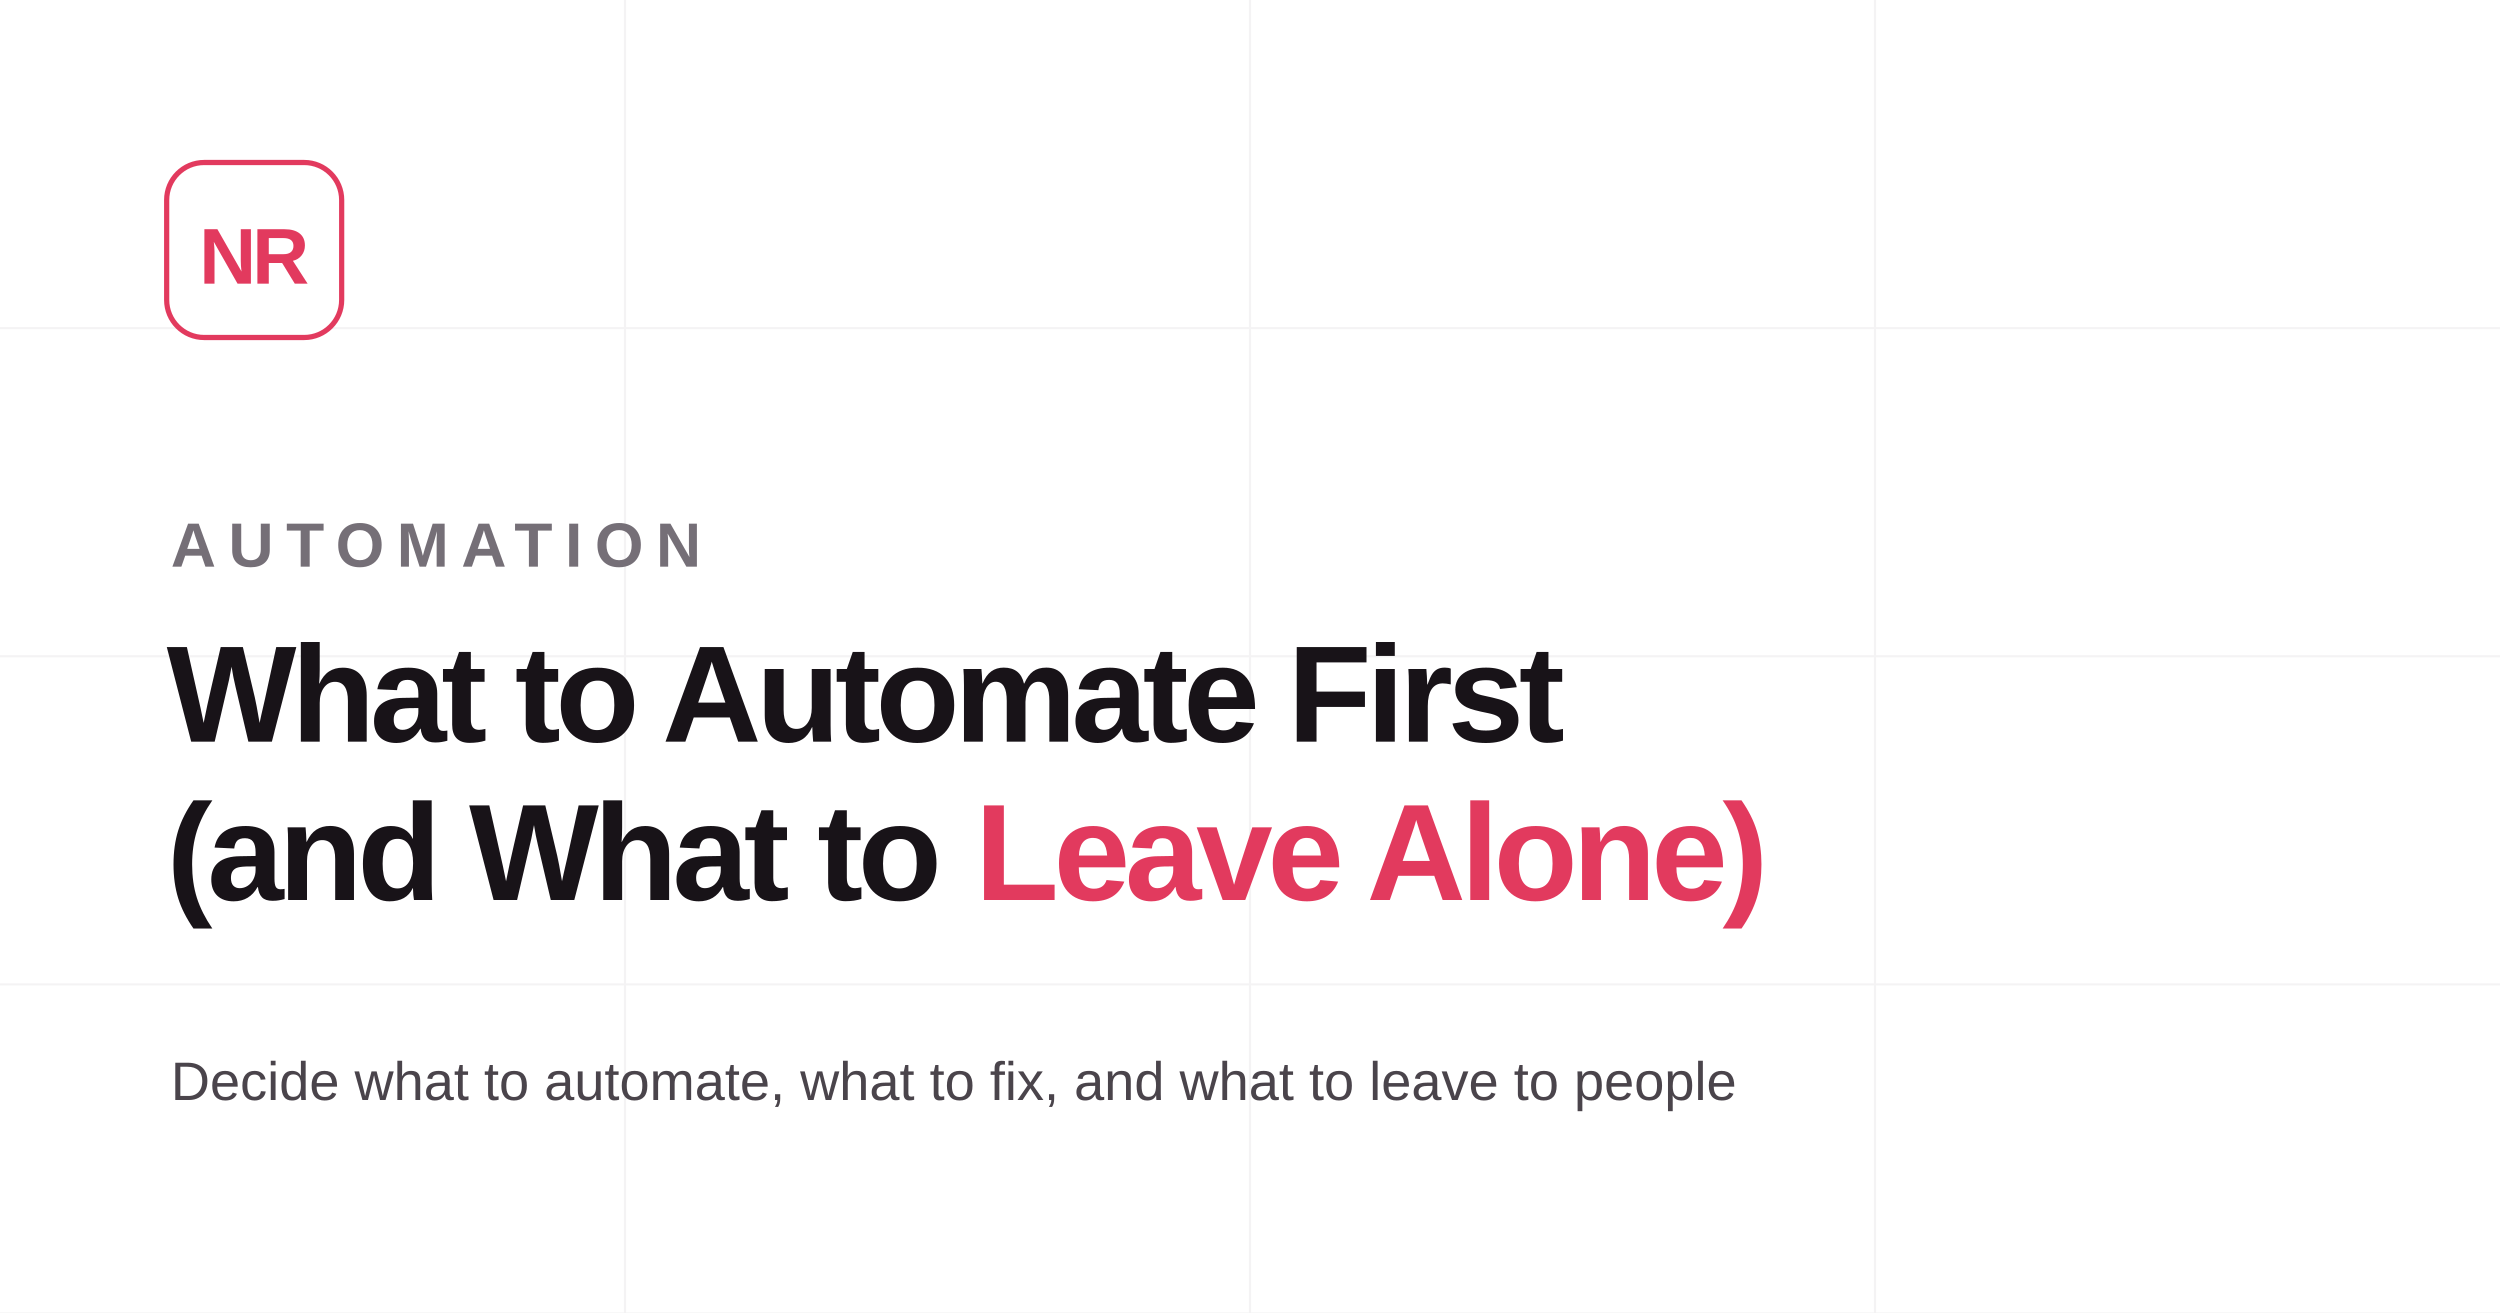
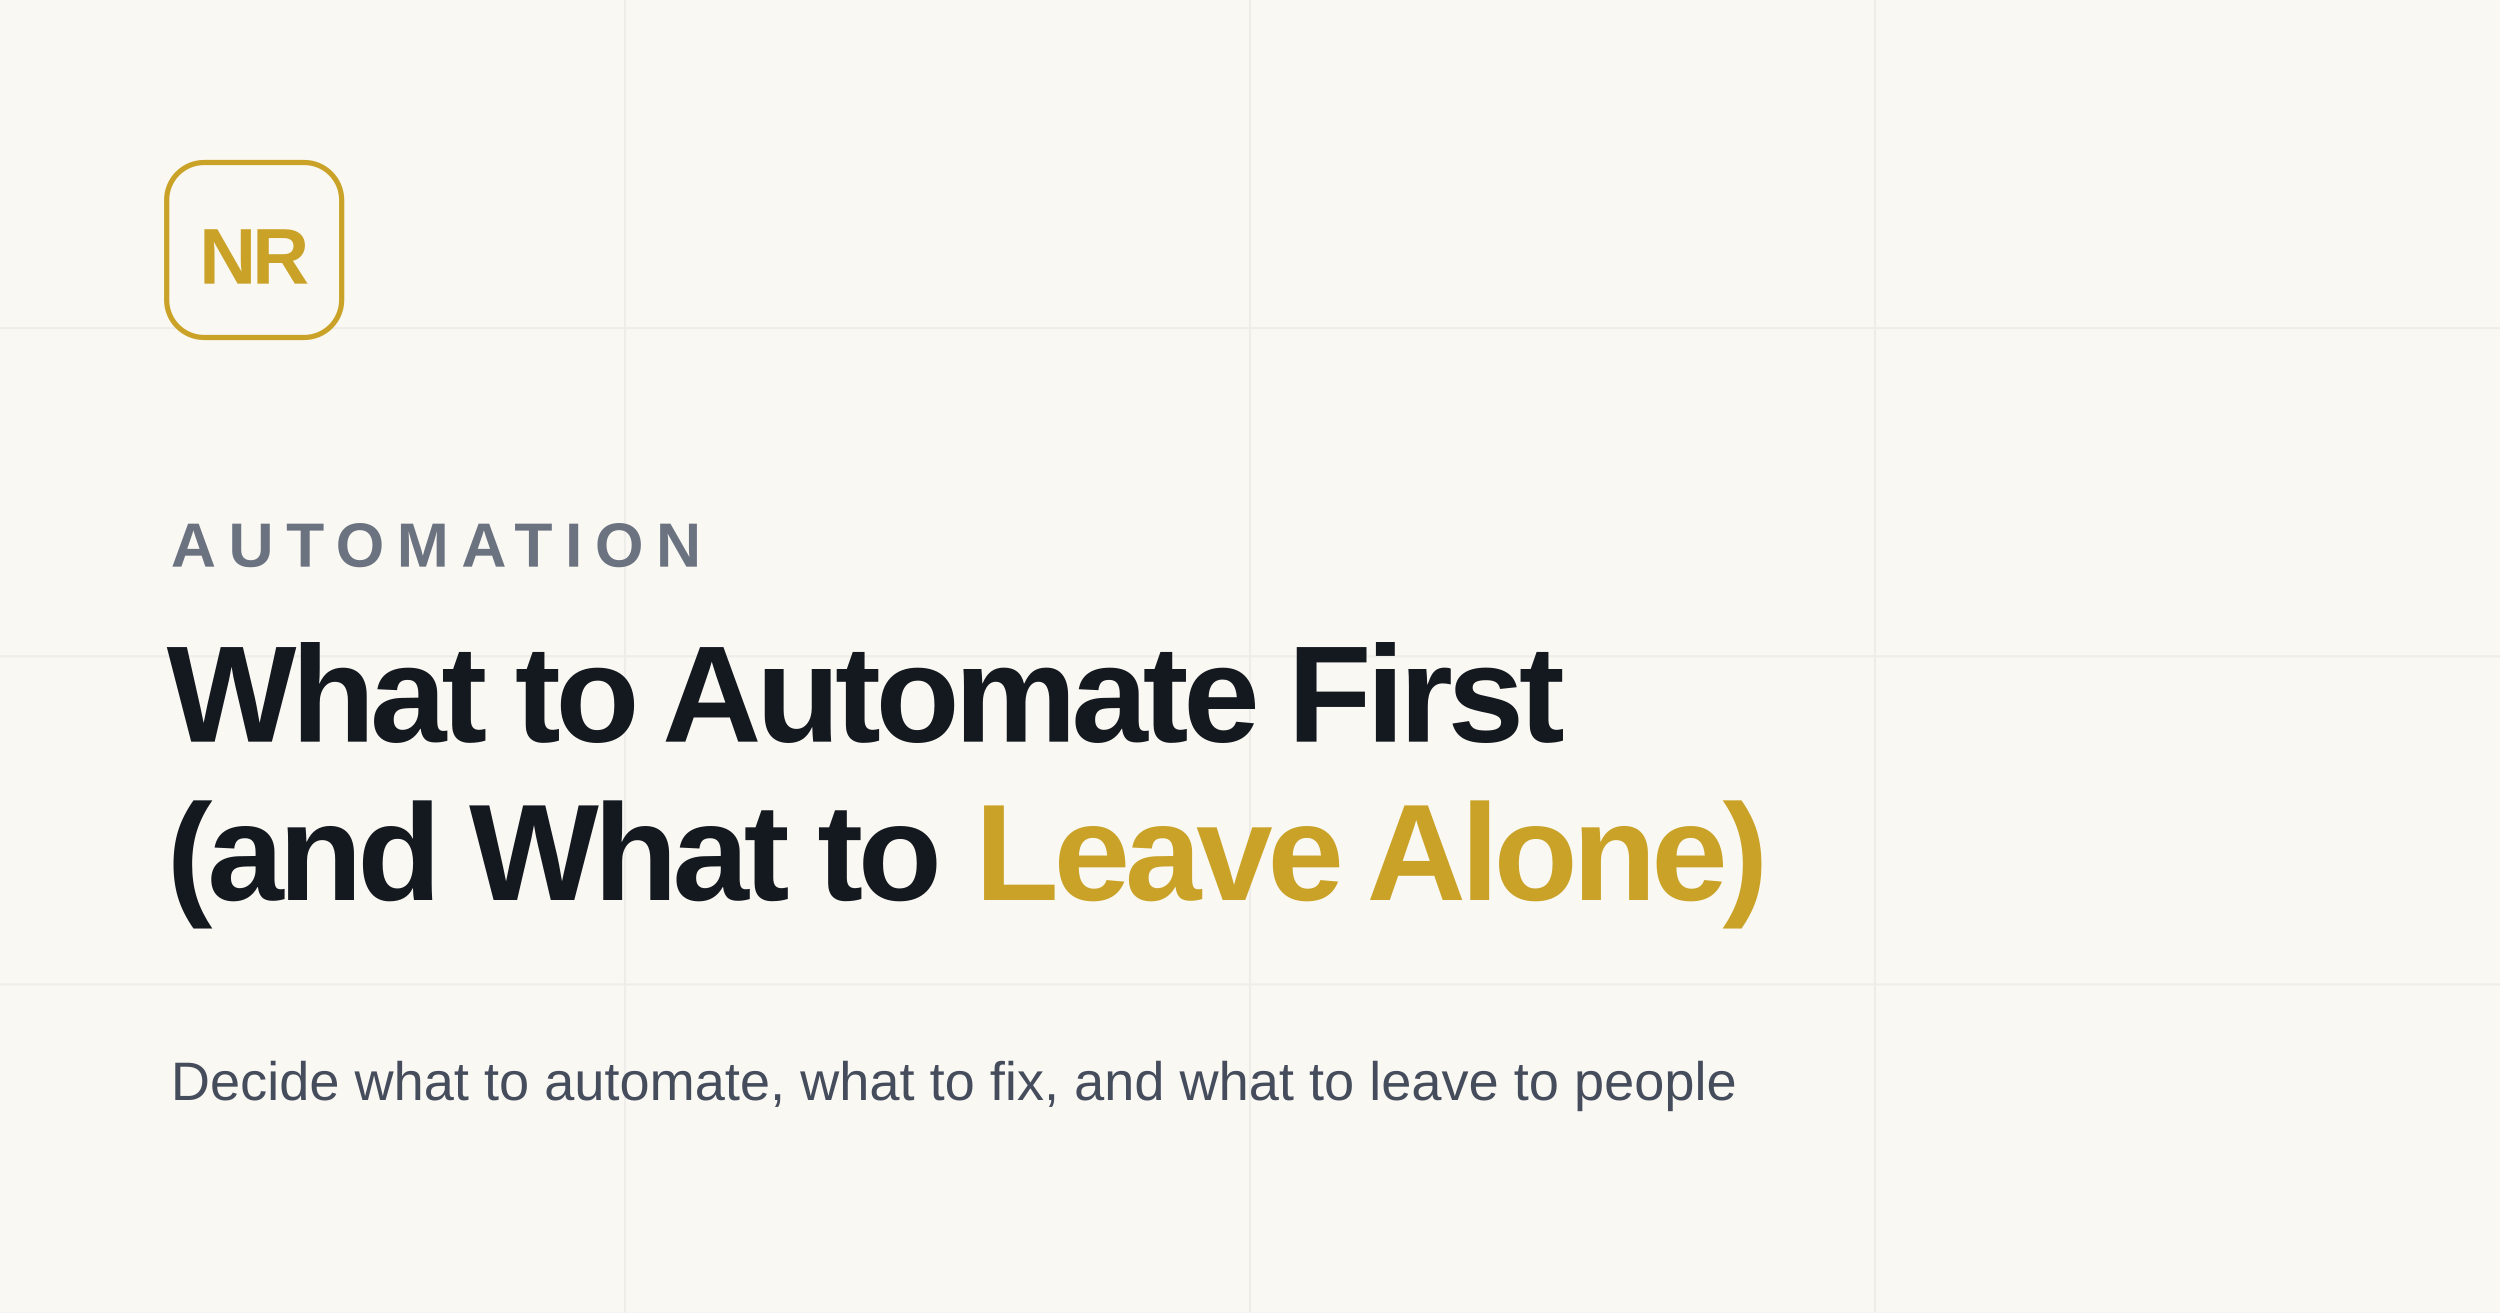
<svg xmlns="http://www.w3.org/2000/svg" viewBox="0 0 1200 630" width="1200" height="630">
  <defs>
    <radialGradient id="glow" cx="0" cy="0" r="1" gradientTransform="translate(1120 70) scale(560)">
-       <stop offset="0" stop-color="#e23a5e" stop-opacity=".16" />
-       <stop offset="1" stop-color="#e23a5e" stop-opacity="0" />
+       <stop offset="0" stop-color="#c9a227" stop-opacity=".16" />
+       <stop offset="1" stop-color="#c9a227" stop-opacity="0" />
    </radialGradient>
  </defs>
-   <rect width="1200" height="630" fill="#ffffff" />
+   <rect width="1200" height="630" fill="#faf8f3" />
  <rect width="1200" height="630" fill="url(#glow)" />
-   <g fill="none" stroke="#181318" stroke-opacity=".05">
+   <g fill="none" stroke="#14181f" stroke-opacity=".05">
    <path d="M0 157.5H1200M0 315H1200M0 472.5H1200M300 0V630M600 0V630M900 0V630" />
  </g>
-   <rect x="80" y="78" width="84" height="84" rx="18" fill="#ffffff" stroke="#e23a5e" stroke-width="2.5" />
-   <text x="122" y="123" font-family="'Poppins','Segoe UI',Arial,sans-serif" font-size="38" font-weight="800" letter-spacing="-2" fill="#e23a5e" text-anchor="middle" dominant-baseline="central">NR</text>
-   <text x="82" y="272" font-family="'Poppins','Segoe UI',Arial,sans-serif" font-size="30" font-weight="700" letter-spacing="6" fill="#756f77">AUTOMATION</text>
+   <rect x="80" y="78" width="84" height="84" rx="18" fill="#faf8f3" stroke="#c9a227" stroke-width="2.5" />
+   <text x="122" y="123" font-family="'Poppins','Segoe UI',Arial,sans-serif" font-size="38" font-weight="800" letter-spacing="-2" fill="#c9a227" text-anchor="middle" dominant-baseline="central">NR</text>
+   <text x="82" y="272" font-family="'Poppins','Segoe UI',Arial,sans-serif" font-size="30" font-weight="700" letter-spacing="6" fill="#6b7280">AUTOMATION</text>
  <g font-family="'Poppins','Segoe UI',Arial,sans-serif" font-size="66" font-weight="800" letter-spacing="-2.5">
-     <text x="80" y="356" fill="#181318">What to Automate First</text>
-     <text x="80" y="432" fill="#181318">(and What to <tspan fill="#e23a5e">Leave Alone)</tspan>
+     <text x="80" y="356" fill="#14181f">What to Automate First</text>
+     <text x="80" y="432" fill="#14181f">(and What to <tspan fill="#c9a227">Leave Alone)</tspan>
    </text>
  </g>
-   <text x="82" y="528" font-family="'Poppins','Segoe UI',Arial,sans-serif" font-size="26" font-weight="500" fill="#4a444b">Decide what to automate, what to fix, and what to leave to people</text>
+   <text x="82" y="528" font-family="'Poppins','Segoe UI',Arial,sans-serif" font-size="26" font-weight="500" fill="#454c5c">Decide what to automate, what to fix, and what to leave to people</text>
</svg>
